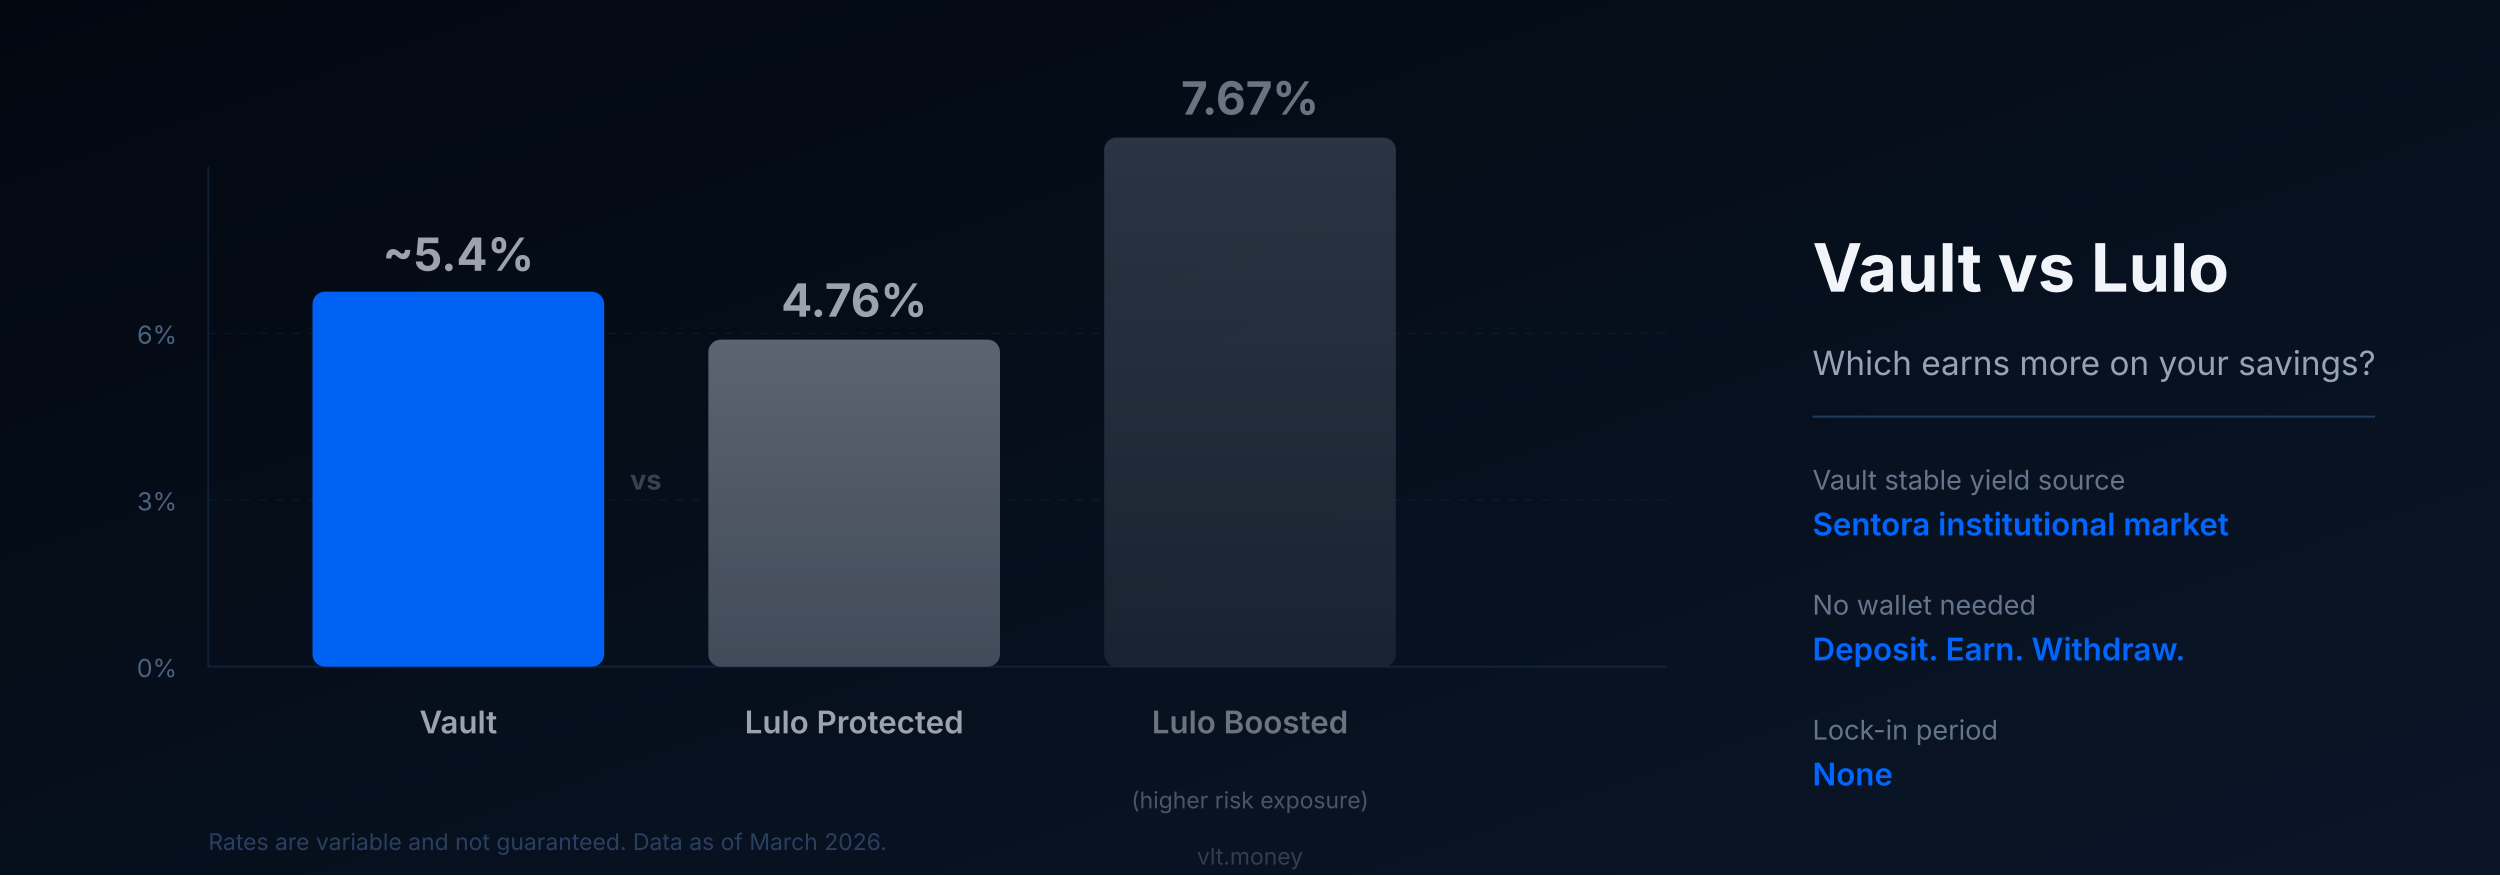
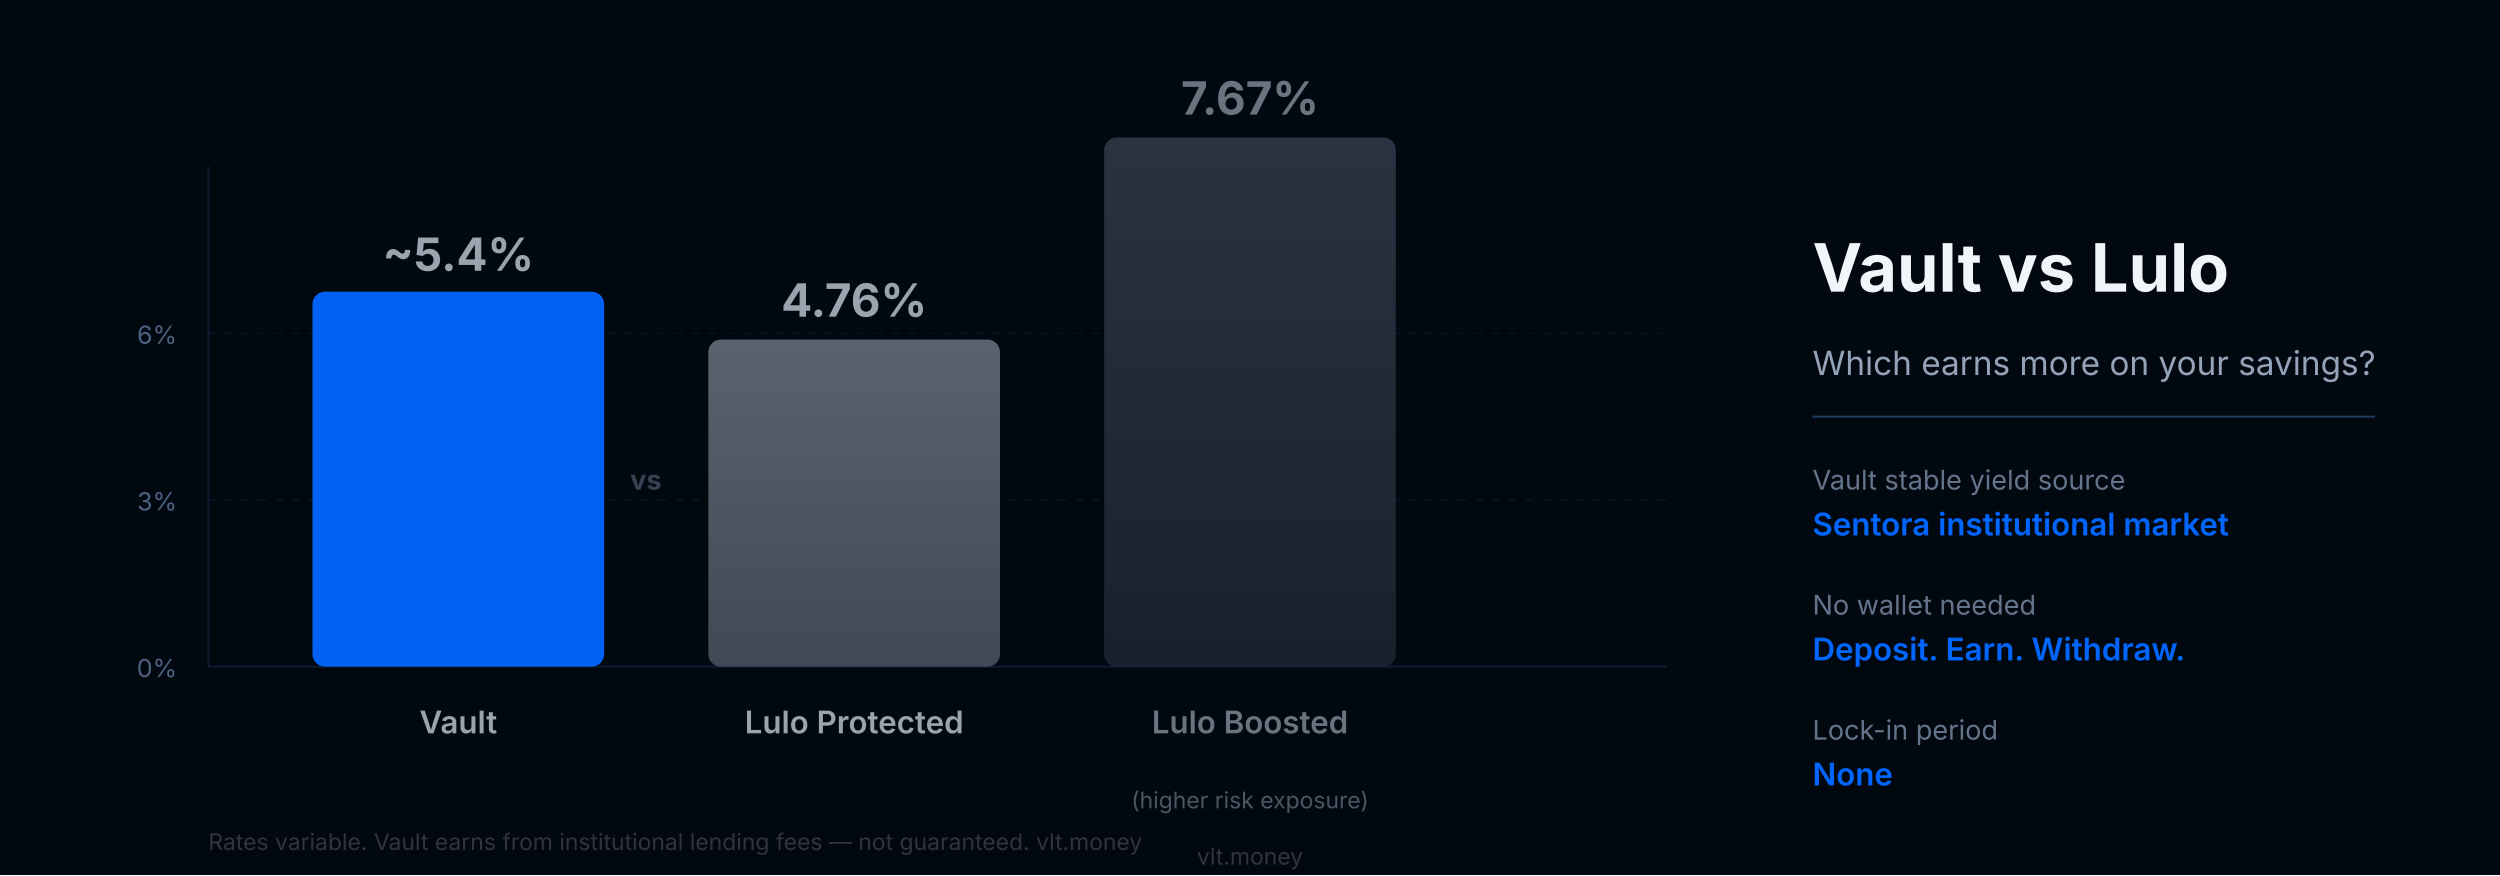
<svg xmlns="http://www.w3.org/2000/svg" width="1200" height="420" viewBox="0 0 1200 420">
  <defs>
-     <linearGradient id="bg" x1="0%" y1="0%" x2="100%" y2="100%">
-       <stop offset="0%" style="stop-color:#020810" />
-       <stop offset="100%" style="stop-color:#0a1628" />
-     </linearGradient>
    <linearGradient id="vaultBar" x1="0%" y1="0%" x2="0%" y2="100%">
      <stop offset="0%" style="stop-color:#0066FF" />
      <stop offset="100%" style="stop-color:#0066FF" />
    </linearGradient>
    <linearGradient id="luloBar" x1="0%" y1="0%" x2="0%" y2="100%">
      <stop offset="0%" style="stop-color:#6b7280" />
      <stop offset="100%" style="stop-color:#4b5563" />
    </linearGradient>
    <linearGradient id="luloBoostedBar" x1="0%" y1="0%" x2="0%" y2="100%">
      <stop offset="0%" style="stop-color:#374151" />
      <stop offset="100%" style="stop-color:#1f2937" />
    </linearGradient>
  </defs>
-   <rect width="1200" height="420" fill="url(#bg)" />
+   <rect width="1200" height="420" fill="#020810" />
  <line x1="100" y1="80" x2="100" y2="320" stroke="#1e3a5f" stroke-width="1" opacity="0.4" />
  <line x1="100" y1="320" x2="800" y2="320" stroke="#1e3a5f" stroke-width="1" opacity="0.4" />
  <line x1="100" y1="240" x2="800" y2="240" stroke="#1e3a5f" stroke-width="0.5" opacity="0.3" stroke-dasharray="4,4" />
  <line x1="100" y1="160" x2="800" y2="160" stroke="#1e3a5f" stroke-width="0.5" opacity="0.3" stroke-dasharray="4,4" />
  <text x="85" y="325" fill="#4b6280" font-family="Inter, system-ui, sans-serif" font-size="12" text-anchor="end">0%</text>
  <text x="85" y="245" fill="#4b6280" font-family="Inter, system-ui, sans-serif" font-size="12" text-anchor="end">3%</text>
  <text x="85" y="165" fill="#4b6280" font-family="Inter, system-ui, sans-serif" font-size="12" text-anchor="end">6%</text>
  <rect x="150" y="140" width="140" height="180" rx="6" fill="url(#vaultBar)" opacity="0.95" />
  <text x="220" y="130" fill="#9CA3AF" font-family="Inter, system-ui, sans-serif" font-size="22" font-weight="700" text-anchor="middle">~5.4%</text>
  <text x="220" y="352" fill="#9CA3AF" font-family="Inter, system-ui, sans-serif" font-size="15" font-weight="600" text-anchor="middle">Vault</text>
  <rect x="340" y="163" width="140" height="157" rx="6" fill="url(#luloBar)" opacity="0.85" />
  <text x="410" y="152" fill="#9ca3af" font-family="Inter, system-ui, sans-serif" font-size="22" font-weight="700" text-anchor="middle">4.76%</text>
  <text x="410" y="352" fill="#9ca3af" font-family="Inter, system-ui, sans-serif" font-size="15" font-weight="600" text-anchor="middle">Lulo Protected</text>
  <rect x="530" y="66" width="140" height="254" rx="6" fill="url(#luloBoostedBar)" opacity="0.75" />
  <text x="600" y="55" fill="#6b7280" font-family="Inter, system-ui, sans-serif" font-size="22" font-weight="700" text-anchor="middle">7.67%</text>
  <text x="600" y="352" fill="#6b7280" font-family="Inter, system-ui, sans-serif" font-size="15" font-weight="600" text-anchor="middle">Lulo Boosted</text>
  <text x="310" y="235" fill="#374151" font-family="Inter, system-ui, sans-serif" font-size="13" font-weight="700" text-anchor="middle">vs</text>
  <text x="600" y="388" fill="#4b5563" font-family="Inter, system-ui, sans-serif" font-size="11" text-anchor="middle">(higher risk exposure)</text>
  <text x="870" y="140" fill="#f1f5f9" font-family="Inter, system-ui, sans-serif" font-size="32" font-weight="700">Vault vs Lulo</text>
  <text x="870" y="180" fill="#94a3b8" font-family="Inter, system-ui, sans-serif" font-size="16">Which earns more on your savings?</text>
  <line x1="870" y1="200" x2="1140" y2="200" stroke="#1e3a5f" stroke-width="1" />
  <text x="870" y="235" fill="#64748b" font-family="Inter, system-ui, sans-serif" font-size="13">Vault stable yield source</text>
  <text x="870" y="257" fill="#0066FF" font-family="Inter, system-ui, sans-serif" font-size="15" font-weight="600">Sentora institutional market</text>
  <text x="870" y="295" fill="#64748b" font-family="Inter, system-ui, sans-serif" font-size="13">No wallet needed</text>
  <text x="870" y="317" fill="#0066FF" font-family="Inter, system-ui, sans-serif" font-size="15" font-weight="600">Deposit. Earn. Withdraw.</text>
  <text x="870" y="355" fill="#64748b" font-family="Inter, system-ui, sans-serif" font-size="13">Lock-in period</text>
  <text x="870" y="377" fill="#0066FF" font-family="Inter, system-ui, sans-serif" font-size="15" font-weight="600">None</text>
-   <text x="100" y="408" fill="#2a3f5f" font-family="Inter, system-ui, sans-serif" font-size="11">Rates are variable and not guaranteed. Data as of March 2026.</text>
+   <text x="100" y="408" fill="rgba(255,255,255,0.18)" font-family="Inter, system-ui, sans-serif" font-size="11">Rates variable. Vault earns from institutional lending fees — not guaranteed. vlt.money</text>
  <text x="600" y="415" text-anchor="middle" font-family="Inter, system-ui, sans-serif" font-size="11" fill="rgba(255,255,255,0.18)">vlt.money</text>
</svg>
